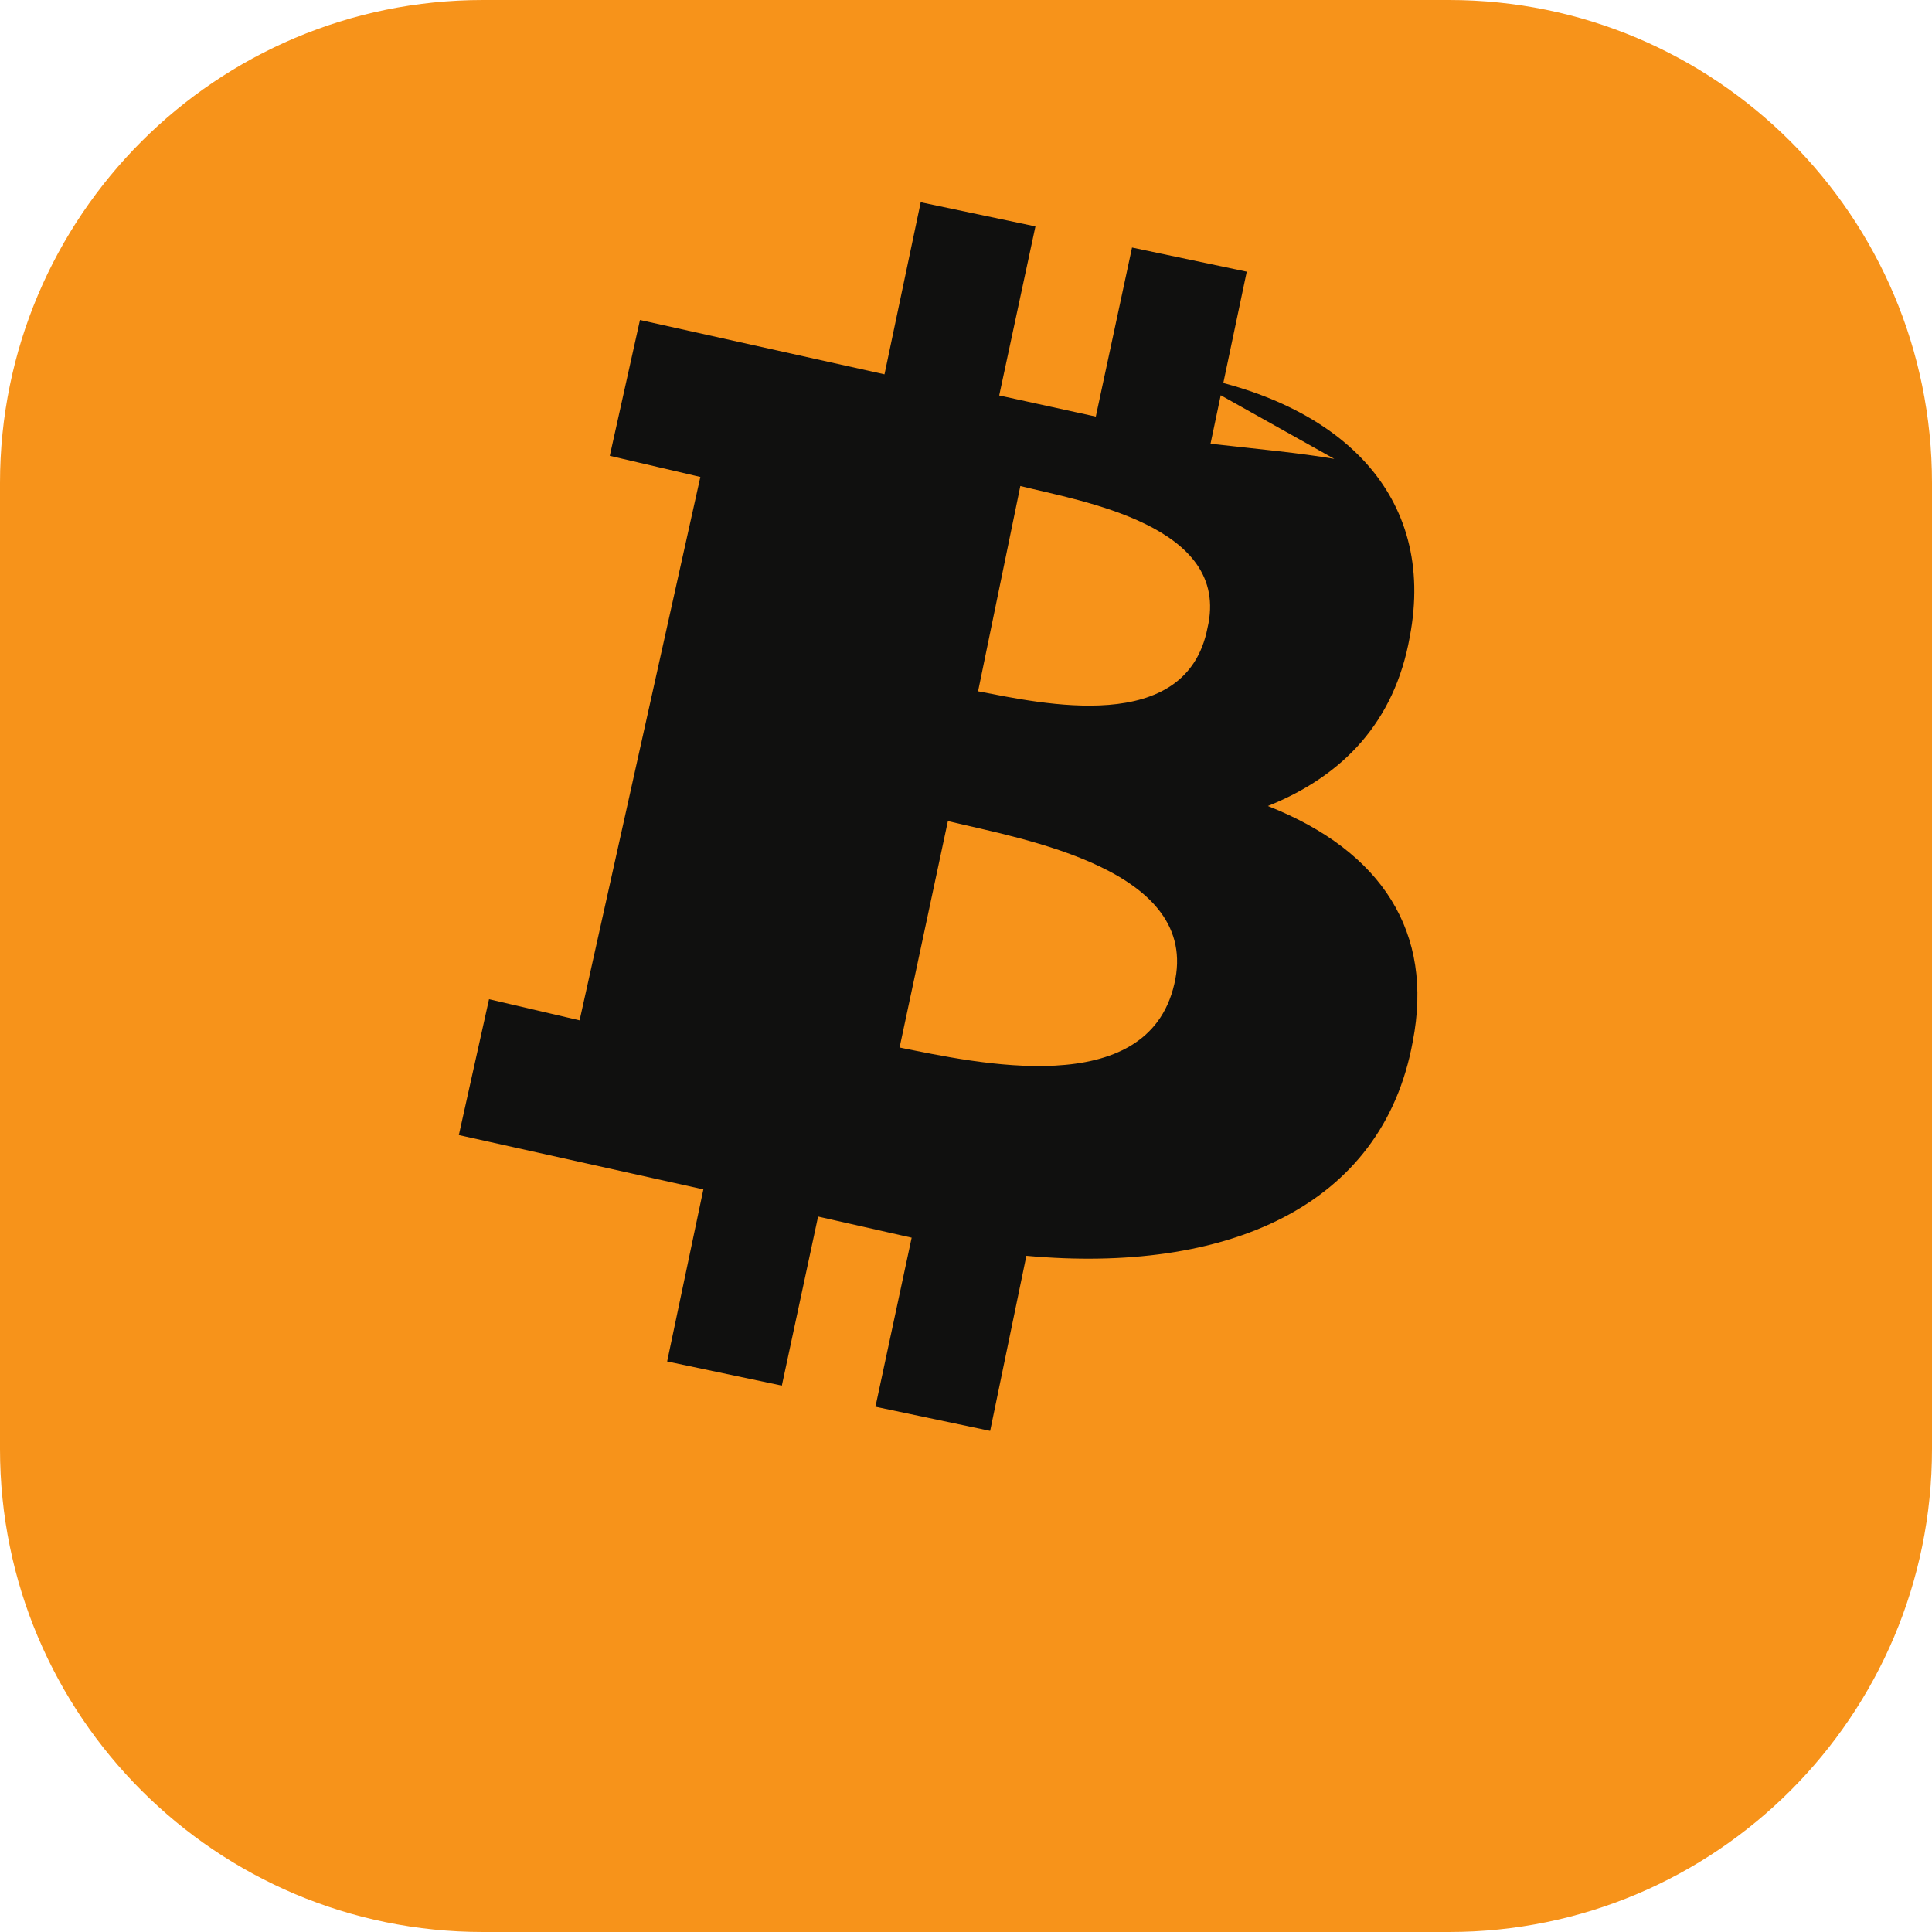
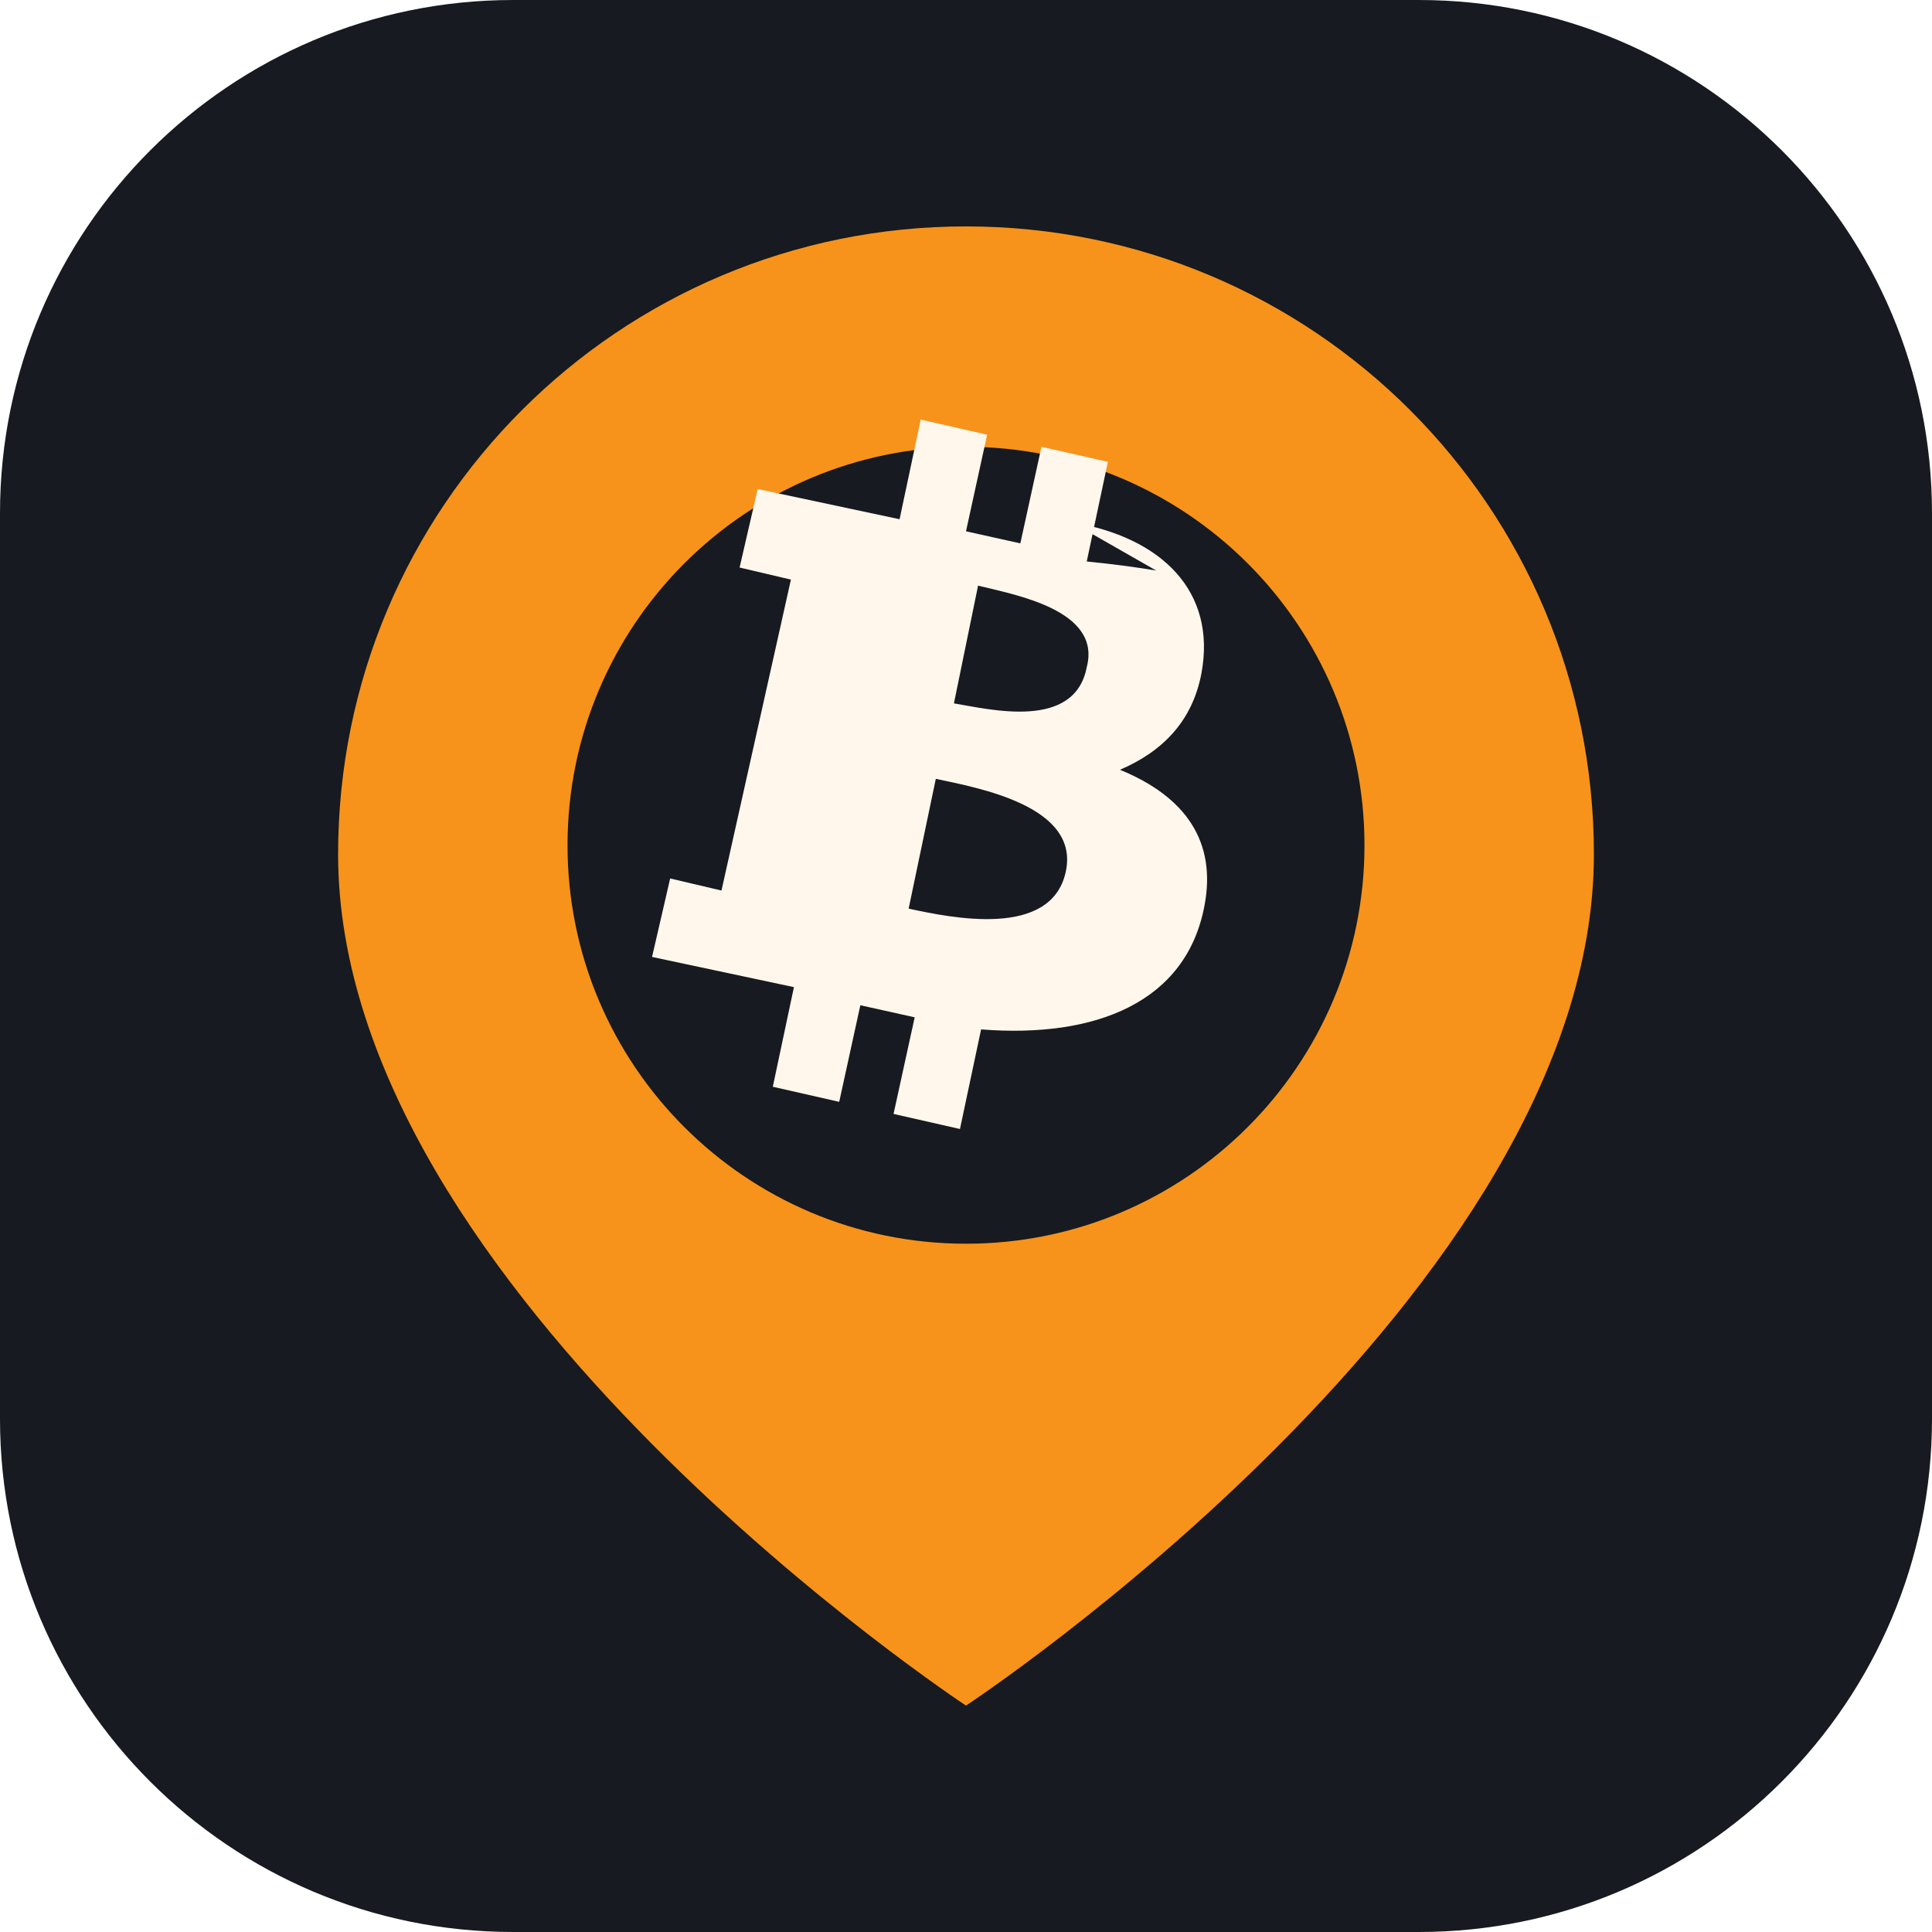
<svg xmlns="http://www.w3.org/2000/svg" viewBox="0 0 64 64">
-   <rect width="64" height="64" rx="16" fill="#f7931a" />
-   <path fill="#10100f" d="M39.2 12.4c5.2.9 8.4 4 7.5 8.7-.5 2.8-2.2 4.6-4.7 5.6 3.8 1.5 5.5 4.2 4.8 7.8-1 5.5-6.2 7.7-12.8 7.1l-1.2 5.8-3.8-.8 1.2-5.6-3.1-.7-1.2 5.6-3.8-.8 1.2-5.7-8.1-1.8 1-4.5 3 .7 4-18-3-.7 1-4.5 8.1 1.8 1.2-5.7 3.8.8-1.2 5.6 3.2.7 1.2-5.6 3.8.8-1.2 5.7c1.8.2 2.9.3 4.1.5Zm-7.8 14.8-1.6 7.5c2.5.5 8.2 1.8 9.1-2.1.9-3.8-5-4.8-7.5-5.4Zm2.4-11.1-1.4 6.8c2.1.4 6.9 1.5 7.6-2.1.8-3.4-4.2-4.2-6.2-4.7Z" />
+   <rect width="64" height="64" rx="17" fill="#171a20" />
+   <path d="M32 7.5c-11.5 0-20.8 9.3-20.8 20.8 0 14.5 20.8 28.2 20.8 28.2s20.8-13.7 20.8-28.2C52.8 16.8 43.5 7.5 32 7.5Z" fill="#f7931a" />
+   <circle cx="32" cy="28" r="13.2" fill="#171a20" />
+   <path fill="#fff7ec" d="M35.5 17.3c3 .5 4.8 2.3 4.3 5-.3 1.6-1.3 2.6-2.7 3.2 2.2.9 3.2 2.4 2.8 4.5-.6 3.2-3.6 4.4-7.4 4.1l-.7 3.3-2.2-.5.7-3.2-1.8-.4-.7 3.2-2.2-.5.7-3.3-4.7-1 .6-2.6 1.7.4 2.3-10.3-1.7-.4.6-2.6 4.7 1 .7-3.3 2.2.5-.7 3.2 1.8.4.7-3.2 2.2.5-.7 3.3c1 .1 1.7.2 2.3.3ZM31 25.8l-.9 4.3c1.4.3 4.7 1 5.2-1.2.5-2.2-2.9-2.8-4.3-3.1Zm1.4-6.4-.8 3.9c1.2.2 4 .9 4.4-1.2.5-1.9-2.4-2.4-3.6-2.7Z" />
</svg>
